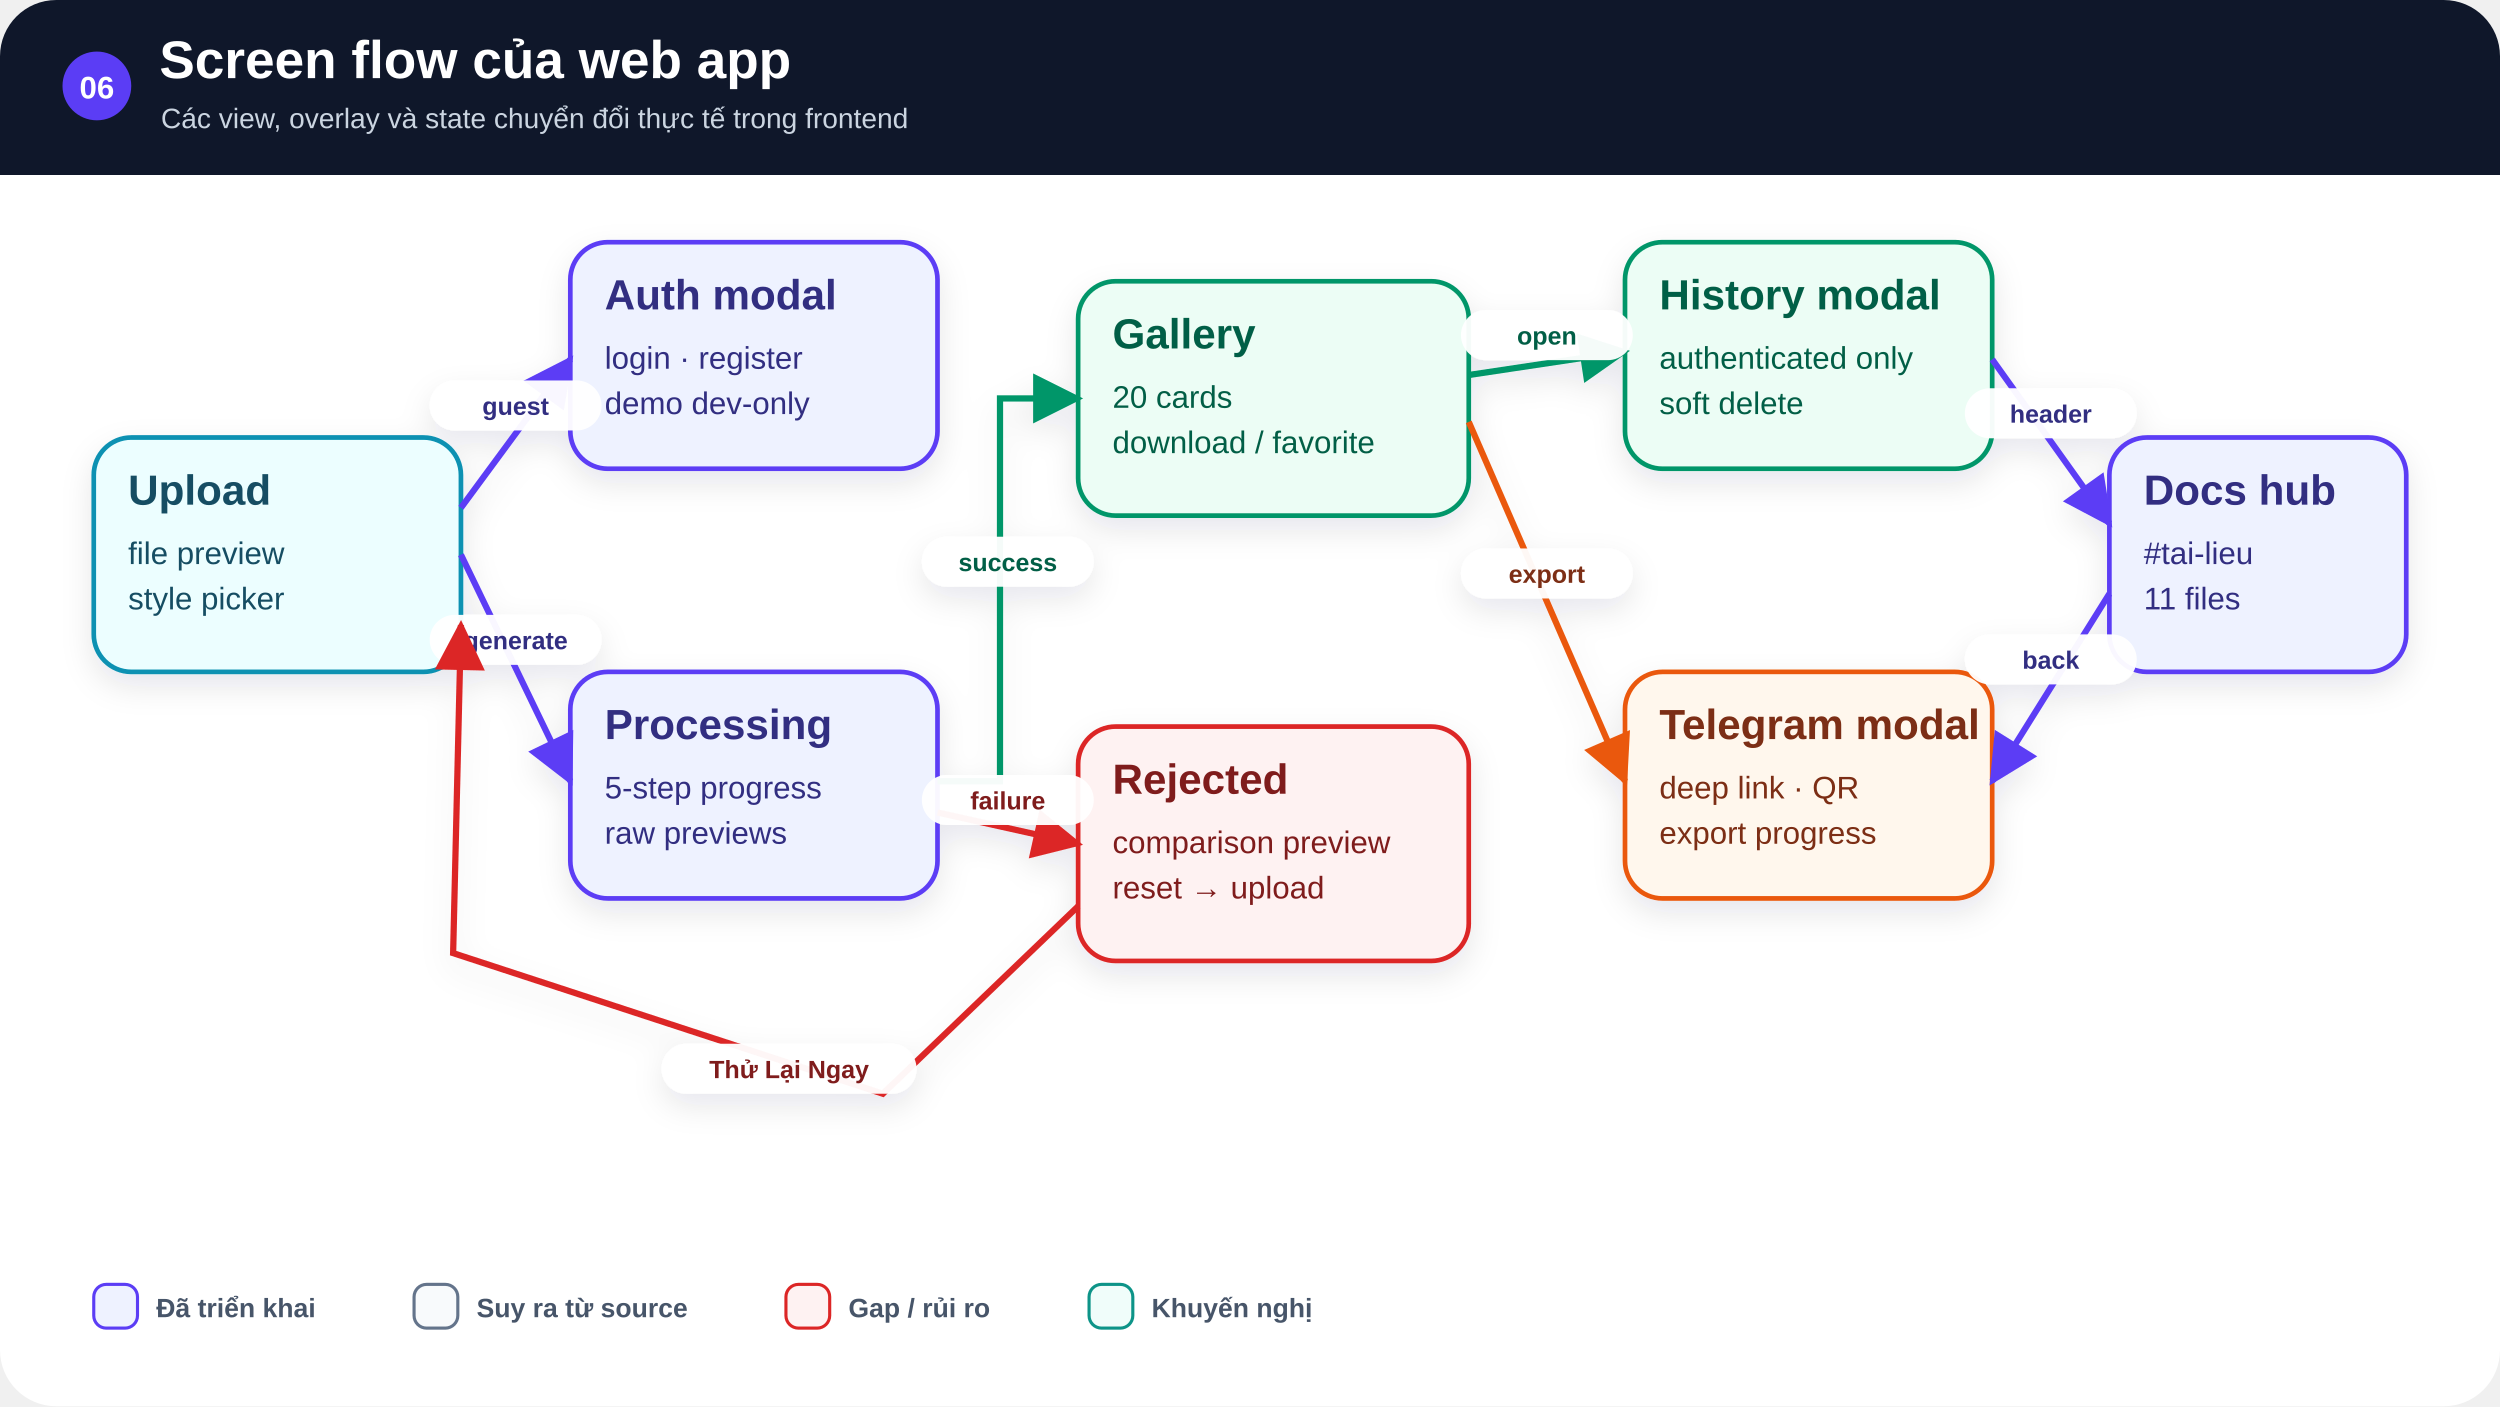
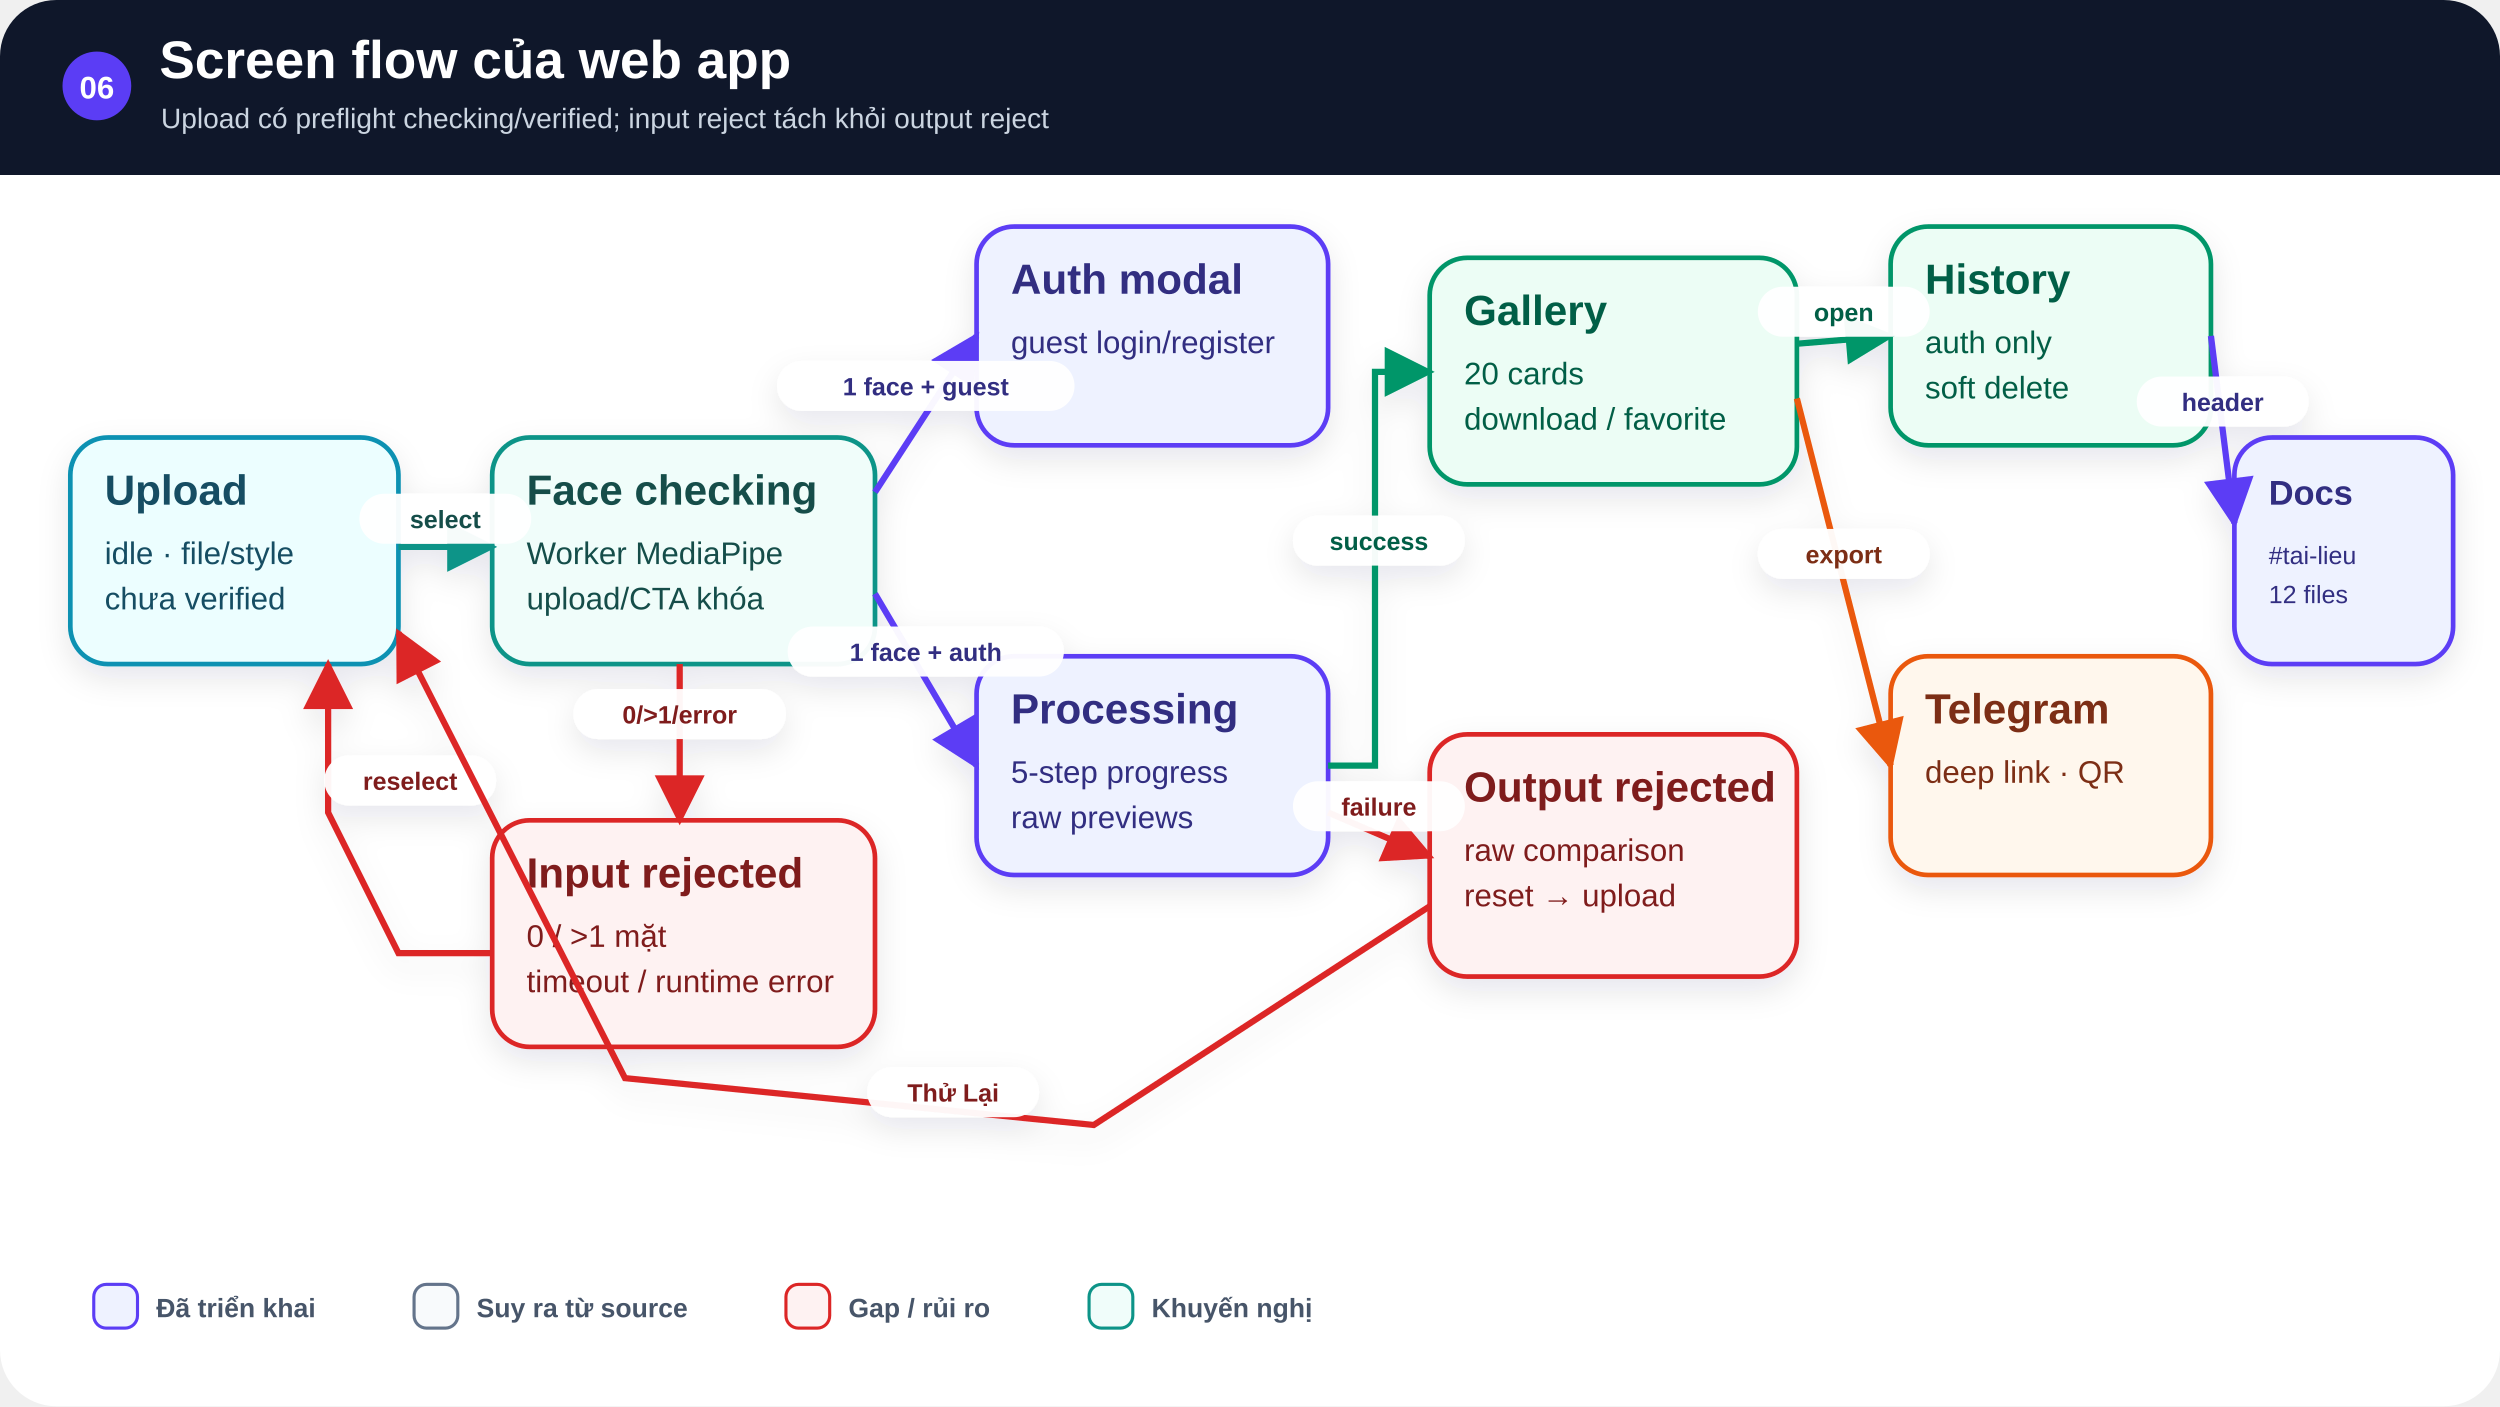
<svg xmlns="http://www.w3.org/2000/svg" width="1600" height="900" viewBox="0 0 1600 900">
  <defs>
    <filter id="shadow-screen-flow" x="-20%" y="-20%" width="140%" height="140%">
      <feDropShadow dx="0" dy="8" stdDeviation="10" flood-color="#0F172A" flood-opacity="0.10" />
    </filter>
    <marker id="arrow-screen-flow-client" viewBox="0 0 10 10" refX="9" refY="5" markerWidth="8" markerHeight="8" orient="auto-start-reverse">
      <path d="M 0 0 L 10 5 L 0 10 z" fill="#0891B2" />
    </marker>
    <marker id="arrow-screen-flow-frontend" viewBox="0 0 10 10" refX="9" refY="5" markerWidth="8" markerHeight="8" orient="auto-start-reverse">
      <path d="M 0 0 L 10 5 L 0 10 z" fill="#5B3DF5" />
    </marker>
    <marker id="arrow-screen-flow-backend" viewBox="0 0 10 10" refX="9" refY="5" markerWidth="8" markerHeight="8" orient="auto-start-reverse">
      <path d="M 0 0 L 10 5 L 0 10 z" fill="#DB2777" />
    </marker>
    <marker id="arrow-screen-flow-data" viewBox="0 0 10 10" refX="9" refY="5" markerWidth="8" markerHeight="8" orient="auto-start-reverse">
      <path d="M 0 0 L 10 5 L 0 10 z" fill="#059669" />
    </marker>
    <marker id="arrow-screen-flow-external" viewBox="0 0 10 10" refX="9" refY="5" markerWidth="8" markerHeight="8" orient="auto-start-reverse">
      <path d="M 0 0 L 10 5 L 0 10 z" fill="#EA580C" />
    </marker>
    <marker id="arrow-screen-flow-quality" viewBox="0 0 10 10" refX="9" refY="5" markerWidth="8" markerHeight="8" orient="auto-start-reverse">
      <path d="M 0 0 L 10 5 L 0 10 z" fill="#0D9488" />
    </marker>
    <marker id="arrow-screen-flow-risk" viewBox="0 0 10 10" refX="9" refY="5" markerWidth="8" markerHeight="8" orient="auto-start-reverse">
      <path d="M 0 0 L 10 5 L 0 10 z" fill="#DC2626" />
    </marker>
    <marker id="arrow-screen-flow-neutral" viewBox="0 0 10 10" refX="9" refY="5" markerWidth="8" markerHeight="8" orient="auto-start-reverse">
      <path d="M 0 0 L 10 5 L 0 10 z" fill="#64748B" />
    </marker>
    <marker id="arrow-screen-flow-ink" viewBox="0 0 10 10" refX="9" refY="5" markerWidth="8" markerHeight="8" orient="auto-start-reverse">
      <path d="M 0 0 L 10 5 L 0 10 z" fill="#0F172A" />
    </marker>
  </defs>
  <rect width="1600" height="900" rx="36" fill="#FFFFFF" />
  <rect x="0" y="0" width="1600" height="112" rx="36" fill="#0F172A" />
  <rect x="0" y="76" width="1600" height="36" fill="#0F172A" />
  <circle cx="62" cy="55" r="22" fill="#5B3DF5" />
  <text x="62" y="63" text-anchor="middle" fill="#FFFFFF" font-family="Arial, sans-serif" font-size="20" font-weight="800">06</text>
  <text x="102" y="50" text-anchor="start" fill="#FFFFFF" font-family="Arial, sans-serif" font-size="34" font-weight="800">Screen flow của web app</text>
-   <text x="103" y="82" text-anchor="start" fill="#CBD5E1" font-family="Arial, sans-serif" font-size="18" font-weight="500">Các view, overlay và state chuyển đổi thực tế trong frontend</text>
+   <text x="103" y="82" text-anchor="start" fill="#CBD5E1" font-family="Arial, sans-serif" font-size="18" font-weight="500">Upload có preflight checking/verified; input reject tách khỏi output reject</text>
  <g filter="url(#shadow-screen-flow)">
    <g>
-       <rect x="60" y="280" width="235" height="150" rx="24" fill="#ECFEFF" stroke="#0891B2" stroke-width="3" />
-       <text x="82" y="323" text-anchor="start" fill="#164E63" font-family="Arial, sans-serif" font-size="27" font-weight="800">Upload</text>
-       <text x="82" y="361" text-anchor="start" fill="#164E63" font-family="Arial, sans-serif" font-size="20" font-weight="500">
-         <tspan x="82" dy="0">file preview</tspan>
-         <tspan x="82" dy="29">style picker</tspan>
+       <rect x="45" y="280" width="210" height="145" rx="24" fill="#ECFEFF" stroke="#0891B2" stroke-width="3" />
+       <text x="67" y="323" text-anchor="start" fill="#164E63" font-family="Arial, sans-serif" font-size="27" font-weight="800">Upload</text>
+       <text x="67" y="361" text-anchor="start" fill="#164E63" font-family="Arial, sans-serif" font-size="20" font-weight="500">
+         <tspan x="67" dy="0">idle · file/style</tspan>
+         <tspan x="67" dy="29">chưa verified</tspan>
      </text>
    </g>
    <g>
-       <rect x="365" y="155" width="235" height="145" rx="24" fill="#EEF2FF" stroke="#5B3DF5" stroke-width="3" />
-       <text x="387" y="198" text-anchor="start" fill="#312E81" font-family="Arial, sans-serif" font-size="27" font-weight="800">Auth modal</text>
-       <text x="387" y="236" text-anchor="start" fill="#312E81" font-family="Arial, sans-serif" font-size="20" font-weight="500">
-         <tspan x="387" dy="0">login · register</tspan>
-         <tspan x="387" dy="29">demo dev-only</tspan>
+       <rect x="315" y="280" width="245" height="145" rx="24" fill="#F0FDFA" stroke="#0D9488" stroke-width="3" />
+       <text x="337" y="323" text-anchor="start" fill="#134E4A" font-family="Arial, sans-serif" font-size="27" font-weight="800">Face checking</text>
+       <text x="337" y="361" text-anchor="start" fill="#134E4A" font-family="Arial, sans-serif" font-size="20" font-weight="500">
+         <tspan x="337" dy="0">Worker MediaPipe</tspan>
+         <tspan x="337" dy="29">upload/CTA khóa</tspan>
      </text>
    </g>
    <g>
-       <rect x="365" y="430" width="235" height="145" rx="24" fill="#EEF2FF" stroke="#5B3DF5" stroke-width="3" />
-       <text x="387" y="473" text-anchor="start" fill="#312E81" font-family="Arial, sans-serif" font-size="27" font-weight="800">Processing</text>
-       <text x="387" y="511" text-anchor="start" fill="#312E81" font-family="Arial, sans-serif" font-size="20" font-weight="500">
-         <tspan x="387" dy="0">5-step progress</tspan>
-         <tspan x="387" dy="29">raw previews</tspan>
+       <rect x="315" y="525" width="245" height="145" rx="24" fill="#FEF2F2" stroke="#DC2626" stroke-width="3" />
+       <text x="337" y="568" text-anchor="start" fill="#7F1D1D" font-family="Arial, sans-serif" font-size="27" font-weight="800">Input rejected</text>
+       <text x="337" y="606" text-anchor="start" fill="#7F1D1D" font-family="Arial, sans-serif" font-size="20" font-weight="500">
+         <tspan x="337" dy="0">0 / &gt;1 mặt</tspan>
+         <tspan x="337" dy="29">timeout / runtime error</tspan>
      </text>
    </g>
    <g>
-       <rect x="690" y="180" width="250" height="150" rx="24" fill="#ECFDF5" stroke="#059669" stroke-width="3" />
-       <text x="712" y="223" text-anchor="start" fill="#065F46" font-family="Arial, sans-serif" font-size="27" font-weight="800">Gallery</text>
-       <text x="712" y="261" text-anchor="start" fill="#065F46" font-family="Arial, sans-serif" font-size="20" font-weight="500">
-         <tspan x="712" dy="0">20 cards</tspan>
-         <tspan x="712" dy="29">download / favorite</tspan>
+       <rect x="625" y="145" width="225" height="140" rx="24" fill="#EEF2FF" stroke="#5B3DF5" stroke-width="3" />
+       <text x="647" y="188" text-anchor="start" fill="#312E81" font-family="Arial, sans-serif" font-size="27" font-weight="800">Auth modal</text>
+       <text x="647" y="226" text-anchor="start" fill="#312E81" font-family="Arial, sans-serif" font-size="20" font-weight="500">
+         <tspan x="647" dy="0">guest login/register</tspan>
      </text>
    </g>
    <g>
-       <rect x="690" y="465" width="250" height="150" rx="24" fill="#FEF2F2" stroke="#DC2626" stroke-width="3" />
-       <text x="712" y="508" text-anchor="start" fill="#7F1D1D" font-family="Arial, sans-serif" font-size="27" font-weight="800">Rejected</text>
-       <text x="712" y="546" text-anchor="start" fill="#7F1D1D" font-family="Arial, sans-serif" font-size="20" font-weight="500">
-         <tspan x="712" dy="0">comparison preview</tspan>
-         <tspan x="712" dy="29">reset → upload</tspan>
+       <rect x="625" y="420" width="225" height="140" rx="24" fill="#EEF2FF" stroke="#5B3DF5" stroke-width="3" />
+       <text x="647" y="463" text-anchor="start" fill="#312E81" font-family="Arial, sans-serif" font-size="27" font-weight="800">Processing</text>
+       <text x="647" y="501" text-anchor="start" fill="#312E81" font-family="Arial, sans-serif" font-size="20" font-weight="500">
+         <tspan x="647" dy="0">5-step progress</tspan>
+         <tspan x="647" dy="29">raw previews</tspan>
      </text>
    </g>
    <g>
-       <rect x="1040" y="155" width="235" height="145" rx="24" fill="#ECFDF5" stroke="#059669" stroke-width="3" />
-       <text x="1062" y="198" text-anchor="start" fill="#065F46" font-family="Arial, sans-serif" font-size="27" font-weight="800">History modal</text>
-       <text x="1062" y="236" text-anchor="start" fill="#065F46" font-family="Arial, sans-serif" font-size="20" font-weight="500">
-         <tspan x="1062" dy="0">authenticated only</tspan>
-         <tspan x="1062" dy="29">soft delete</tspan>
+       <rect x="915" y="165" width="235" height="145" rx="24" fill="#ECFDF5" stroke="#059669" stroke-width="3" />
+       <text x="937" y="208" text-anchor="start" fill="#065F46" font-family="Arial, sans-serif" font-size="27" font-weight="800">Gallery</text>
+       <text x="937" y="246" text-anchor="start" fill="#065F46" font-family="Arial, sans-serif" font-size="20" font-weight="500">
+         <tspan x="937" dy="0">20 cards</tspan>
+         <tspan x="937" dy="29">download / favorite</tspan>
      </text>
    </g>
    <g>
-       <rect x="1040" y="430" width="235" height="145" rx="24" fill="#FFF7ED" stroke="#EA580C" stroke-width="3" />
-       <text x="1062" y="473" text-anchor="start" fill="#7C2D12" font-family="Arial, sans-serif" font-size="27" font-weight="800">Telegram modal</text>
-       <text x="1062" y="511" text-anchor="start" fill="#7C2D12" font-family="Arial, sans-serif" font-size="20" font-weight="500">
-         <tspan x="1062" dy="0">deep link · QR</tspan>
-         <tspan x="1062" dy="29">export progress</tspan>
+       <rect x="915" y="470" width="235" height="155" rx="24" fill="#FEF2F2" stroke="#DC2626" stroke-width="3" />
+       <text x="937" y="513" text-anchor="start" fill="#7F1D1D" font-family="Arial, sans-serif" font-size="27" font-weight="800">Output rejected</text>
+       <text x="937" y="551" text-anchor="start" fill="#7F1D1D" font-family="Arial, sans-serif" font-size="20" font-weight="500">
+         <tspan x="937" dy="0">raw comparison</tspan>
+         <tspan x="937" dy="29">reset → upload</tspan>
      </text>
    </g>
    <g>
-       <rect x="1350" y="280" width="190" height="150" rx="24" fill="#EEF2FF" stroke="#5B3DF5" stroke-width="3" />
-       <text x="1372" y="323" text-anchor="start" fill="#312E81" font-family="Arial, sans-serif" font-size="27" font-weight="800">Docs hub</text>
-       <text x="1372" y="361" text-anchor="start" fill="#312E81" font-family="Arial, sans-serif" font-size="20" font-weight="500">
-         <tspan x="1372" dy="0">#tai-lieu</tspan>
-         <tspan x="1372" dy="29">11 files</tspan>
+       <rect x="1210" y="145" width="205" height="140" rx="24" fill="#ECFDF5" stroke="#059669" stroke-width="3" />
+       <text x="1232" y="188" text-anchor="start" fill="#065F46" font-family="Arial, sans-serif" font-size="27" font-weight="800">History</text>
+       <text x="1232" y="226" text-anchor="start" fill="#065F46" font-family="Arial, sans-serif" font-size="20" font-weight="500">
+         <tspan x="1232" dy="0">auth only</tspan>
+         <tspan x="1232" dy="29">soft delete</tspan>
      </text>
    </g>
    <g>
-       <path d="M 295 325 L 365 230" fill="none" stroke="#5B3DF5" stroke-width="4" marker-end="url(#arrow-screen-flow-frontend)" />
-       <rect x="275" y="243.5" width="110" height="32" rx="16" fill="#FFFFFF" opacity="0.96" />
-       <text x="330" y="265.5" text-anchor="middle" fill="#312E81" font-family="Arial, sans-serif" font-size="16" font-weight="700">guest</text>
+       <rect x="1210" y="420" width="205" height="140" rx="24" fill="#FFF7ED" stroke="#EA580C" stroke-width="3" />
+       <text x="1232" y="463" text-anchor="start" fill="#7C2D12" font-family="Arial, sans-serif" font-size="27" font-weight="800">Telegram</text>
+       <text x="1232" y="501" text-anchor="start" fill="#7C2D12" font-family="Arial, sans-serif" font-size="20" font-weight="500">
+         <tspan x="1232" dy="0">deep link · QR</tspan>
+       </text>
    </g>
    <g>
-       <path d="M 295 355 L 365 500" fill="none" stroke="#5B3DF5" stroke-width="4" marker-end="url(#arrow-screen-flow-frontend)" />
-       <rect x="275" y="393.5" width="110" height="32" rx="16" fill="#FFFFFF" opacity="0.96" />
-       <text x="330" y="415.5" text-anchor="middle" fill="#312E81" font-family="Arial, sans-serif" font-size="16" font-weight="700">generate</text>
+       <rect x="1430" y="280" width="140" height="145" rx="24" fill="#EEF2FF" stroke="#5B3DF5" stroke-width="3" />
+       <text x="1452" y="323" text-anchor="start" fill="#312E81" font-family="Arial, sans-serif" font-size="22" font-weight="800">Docs</text>
+       <text x="1452" y="361" text-anchor="start" fill="#312E81" font-family="Arial, sans-serif" font-size="16" font-weight="500">
+         <tspan x="1452" dy="0">#tai-lieu</tspan>
+         <tspan x="1452" dy="25">12 files</tspan>
+       </text>
    </g>
    <g>
-       <path d="M 600 500 L 640 500 L 640 255 L 690 255" fill="none" stroke="#059669" stroke-width="4" marker-end="url(#arrow-screen-flow-data)" />
-       <rect x="590" y="343.5" width="110" height="32" rx="16" fill="#FFFFFF" opacity="0.96" />
-       <text x="645" y="365.5" text-anchor="middle" fill="#065F46" font-family="Arial, sans-serif" font-size="16" font-weight="700">success</text>
+       <path d="M 255 350 L 315 350" fill="none" stroke="#0D9488" stroke-width="4" marker-end="url(#arrow-screen-flow-quality)" />
+       <rect x="230" y="316" width="110" height="32" rx="16" fill="#FFFFFF" opacity="0.96" />
+       <text x="285" y="338" text-anchor="middle" fill="#134E4A" font-family="Arial, sans-serif" font-size="16" font-weight="700">select</text>
    </g>
    <g>
-       <path d="M 600 520 L 690 540" fill="none" stroke="#DC2626" stroke-width="4" marker-end="url(#arrow-screen-flow-risk)" />
-       <rect x="590" y="496" width="110" height="32" rx="16" fill="#FFFFFF" opacity="0.96" />
-       <text x="645" y="518" text-anchor="middle" fill="#7F1D1D" font-family="Arial, sans-serif" font-size="16" font-weight="700">failure</text>
+       <path d="M 560 315 L 625 215" fill="none" stroke="#5B3DF5" stroke-width="4" marker-end="url(#arrow-screen-flow-frontend)" />
+       <rect x="497.3" y="231" width="190.4" height="32" rx="16" fill="#FFFFFF" opacity="0.96" />
+       <text x="592.5" y="253" text-anchor="middle" fill="#312E81" font-family="Arial, sans-serif" font-size="16" font-weight="700">1 face + guest</text>
    </g>
    <g>
-       <path d="M 940 240 L 1040 225" fill="none" stroke="#059669" stroke-width="4" marker-end="url(#arrow-screen-flow-data)" />
-       <rect x="935" y="198.5" width="110" height="32" rx="16" fill="#FFFFFF" opacity="0.96" />
-       <text x="990" y="220.5" text-anchor="middle" fill="#065F46" font-family="Arial, sans-serif" font-size="16" font-weight="700">open</text>
+       <path d="M 560 380 L 625 490" fill="none" stroke="#5B3DF5" stroke-width="4" marker-end="url(#arrow-screen-flow-frontend)" />
+       <rect x="504.1" y="401" width="176.8" height="32" rx="16" fill="#FFFFFF" opacity="0.96" />
+       <text x="592.5" y="423" text-anchor="middle" fill="#312E81" font-family="Arial, sans-serif" font-size="16" font-weight="700">1 face + auth</text>
    </g>
    <g>
-       <path d="M 940 270 L 1040 500" fill="none" stroke="#EA580C" stroke-width="4" marker-end="url(#arrow-screen-flow-external)" />
-       <rect x="935" y="351" width="110" height="32" rx="16" fill="#FFFFFF" opacity="0.96" />
-       <text x="990" y="373" text-anchor="middle" fill="#7C2D12" font-family="Arial, sans-serif" font-size="16" font-weight="700">export</text>
+       <path d="M 435 425 L 435 525" fill="none" stroke="#DC2626" stroke-width="4" marker-end="url(#arrow-screen-flow-risk)" />
+       <rect x="367" y="441" width="136" height="32" rx="16" fill="#FFFFFF" opacity="0.96" />
+       <text x="435" y="463" text-anchor="middle" fill="#7F1D1D" font-family="Arial, sans-serif" font-size="16" font-weight="700">0/&gt;1/error</text>
    </g>
    <g>
-       <path d="M 690 580 L 565 700 L 290 610 L 295 400" fill="none" stroke="#DC2626" stroke-width="4" marker-end="url(#arrow-screen-flow-risk)" />
-       <rect x="423.4" y="668" width="163.2" height="32" rx="16" fill="#FFFFFF" opacity="0.96" />
-       <text x="505" y="690" text-anchor="middle" fill="#7F1D1D" font-family="Arial, sans-serif" font-size="16" font-weight="700">Thử Lại Ngay</text>
+       <path d="M 315 610 L 255 610 L 210 520 L 210 425" fill="none" stroke="#DC2626" stroke-width="4" marker-end="url(#arrow-screen-flow-risk)" />
+       <rect x="207.5" y="483.5" width="110" height="32" rx="16" fill="#FFFFFF" opacity="0.96" />
+       <text x="262.5" y="505.5" text-anchor="middle" fill="#7F1D1D" font-family="Arial, sans-serif" font-size="16" font-weight="700">reselect</text>
    </g>
    <g>
-       <path d="M 1275 230 L 1350 335" fill="none" stroke="#5B3DF5" stroke-width="4" marker-end="url(#arrow-screen-flow-frontend)" />
-       <rect x="1257.5" y="248.5" width="110" height="32" rx="16" fill="#FFFFFF" opacity="0.96" />
-       <text x="1312.5" y="270.5" text-anchor="middle" fill="#312E81" font-family="Arial, sans-serif" font-size="16" font-weight="700">header</text>
+       <path d="M 850 490 L 880 490 L 880 238 L 915 238" fill="none" stroke="#059669" stroke-width="4" marker-end="url(#arrow-screen-flow-data)" />
+       <rect x="827.5" y="330" width="110" height="32" rx="16" fill="#FFFFFF" opacity="0.96" />
+       <text x="882.5" y="352" text-anchor="middle" fill="#065F46" font-family="Arial, sans-serif" font-size="16" font-weight="700">success</text>
    </g>
    <g>
-       <path d="M 1350 380 L 1275 500" fill="none" stroke="#5B3DF5" stroke-width="4" marker-end="url(#arrow-screen-flow-frontend)" />
-       <rect x="1257.5" y="406" width="110" height="32" rx="16" fill="#FFFFFF" opacity="0.96" />
-       <text x="1312.5" y="428" text-anchor="middle" fill="#312E81" font-family="Arial, sans-serif" font-size="16" font-weight="700">back</text>
+       <path d="M 850 520 L 915 548" fill="none" stroke="#DC2626" stroke-width="4" marker-end="url(#arrow-screen-flow-risk)" />
+       <rect x="827.5" y="500" width="110" height="32" rx="16" fill="#FFFFFF" opacity="0.96" />
+       <text x="882.5" y="522" text-anchor="middle" fill="#7F1D1D" font-family="Arial, sans-serif" font-size="16" font-weight="700">failure</text>
+     </g>
+     <g>
+       <path d="M 1150 220 L 1210 215" fill="none" stroke="#059669" stroke-width="4" marker-end="url(#arrow-screen-flow-data)" />
+       <rect x="1125" y="183.5" width="110" height="32" rx="16" fill="#FFFFFF" opacity="0.96" />
+       <text x="1180" y="205.5" text-anchor="middle" fill="#065F46" font-family="Arial, sans-serif" font-size="16" font-weight="700">open</text>
+     </g>
+     <g>
+       <path d="M 1150 255 L 1210 490" fill="none" stroke="#EA580C" stroke-width="4" marker-end="url(#arrow-screen-flow-external)" />
+       <rect x="1125" y="338.5" width="110" height="32" rx="16" fill="#FFFFFF" opacity="0.96" />
+       <text x="1180" y="360.5" text-anchor="middle" fill="#7C2D12" font-family="Arial, sans-serif" font-size="16" font-weight="700">export</text>
+     </g>
+     <g>
+       <path d="M 915 580 L 700 720 L 400 690 L 255 405" fill="none" stroke="#DC2626" stroke-width="4" marker-end="url(#arrow-screen-flow-risk)" />
+       <rect x="555" y="683" width="110" height="32" rx="16" fill="#FFFFFF" opacity="0.96" />
+       <text x="610" y="705" text-anchor="middle" fill="#7F1D1D" font-family="Arial, sans-serif" font-size="16" font-weight="700">Thử Lại</text>
+     </g>
+     <g>
+       <path d="M 1415 215 L 1430 335" fill="none" stroke="#5B3DF5" stroke-width="4" marker-end="url(#arrow-screen-flow-frontend)" />
+       <rect x="1367.5" y="241" width="110" height="32" rx="16" fill="#FFFFFF" opacity="0.96" />
+       <text x="1422.5" y="263" text-anchor="middle" fill="#312E81" font-family="Arial, sans-serif" font-size="16" font-weight="700">header</text>
    </g>
  </g>
  <g>
    <rect x="60" y="822" width="28" height="28" rx="8" fill="#EEF2FF" stroke="#5B3DF5" stroke-width="2" />
    <text x="100" y="843" text-anchor="start" fill="#475569" font-family="Arial, sans-serif" font-size="17" font-weight="600">Đã triển khai</text>
    <rect x="265" y="822" width="28" height="28" rx="8" fill="#F8FAFC" stroke="#64748B" stroke-width="2" />
    <text x="305" y="843" text-anchor="start" fill="#475569" font-family="Arial, sans-serif" font-size="17" font-weight="600">Suy ra từ source</text>
    <rect x="503" y="822" width="28" height="28" rx="8" fill="#FEF2F2" stroke="#DC2626" stroke-width="2" />
    <text x="543" y="843" text-anchor="start" fill="#475569" font-family="Arial, sans-serif" font-size="17" font-weight="600">Gap / rủi ro</text>
    <rect x="697" y="822" width="28" height="28" rx="8" fill="#F0FDFA" stroke="#0D9488" stroke-width="2" />
    <text x="737" y="843" text-anchor="start" fill="#475569" font-family="Arial, sans-serif" font-size="17" font-weight="600">Khuyến nghị</text>
  </g>
</svg>
